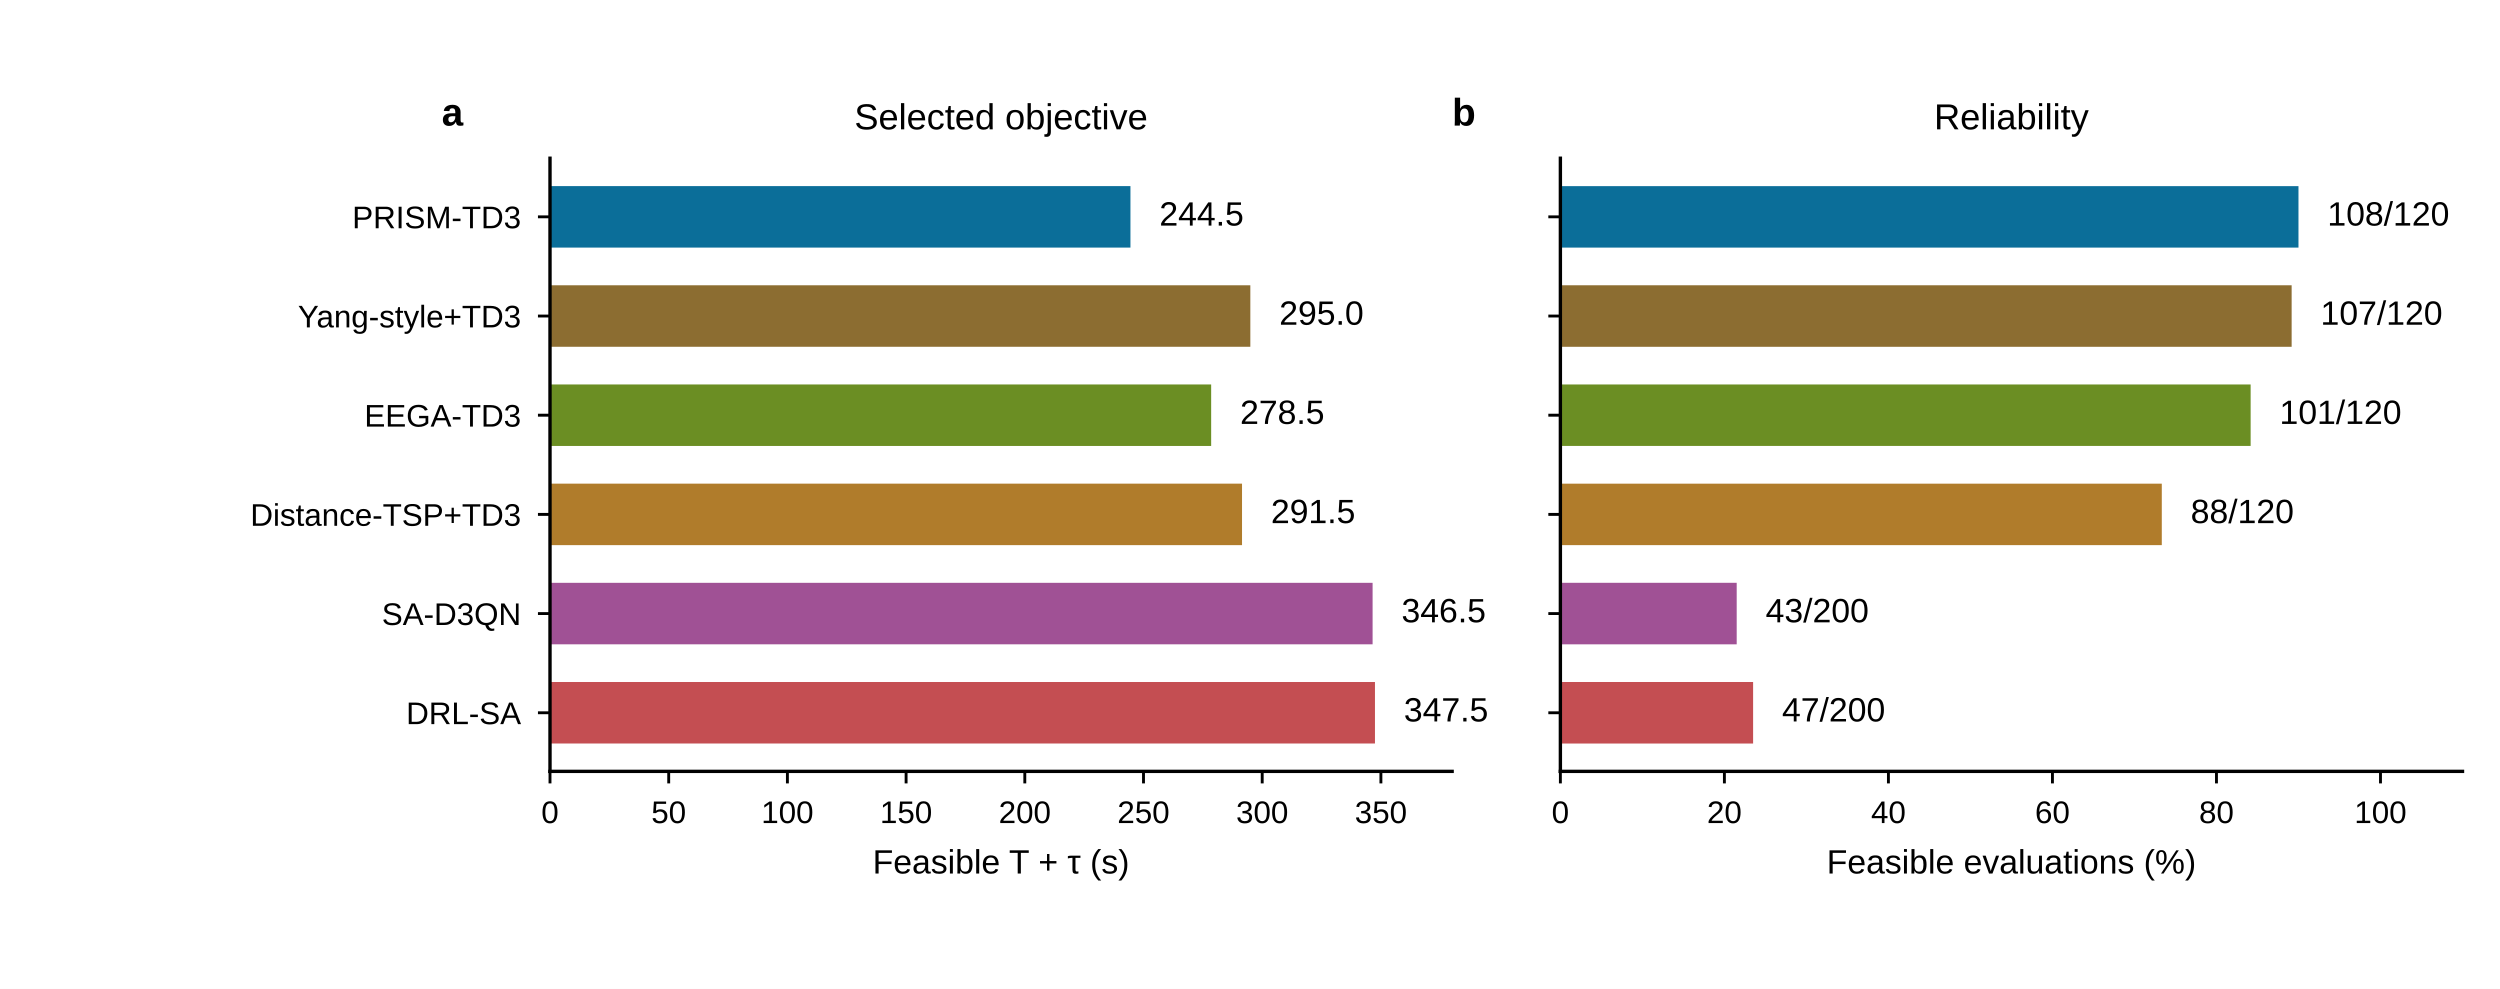
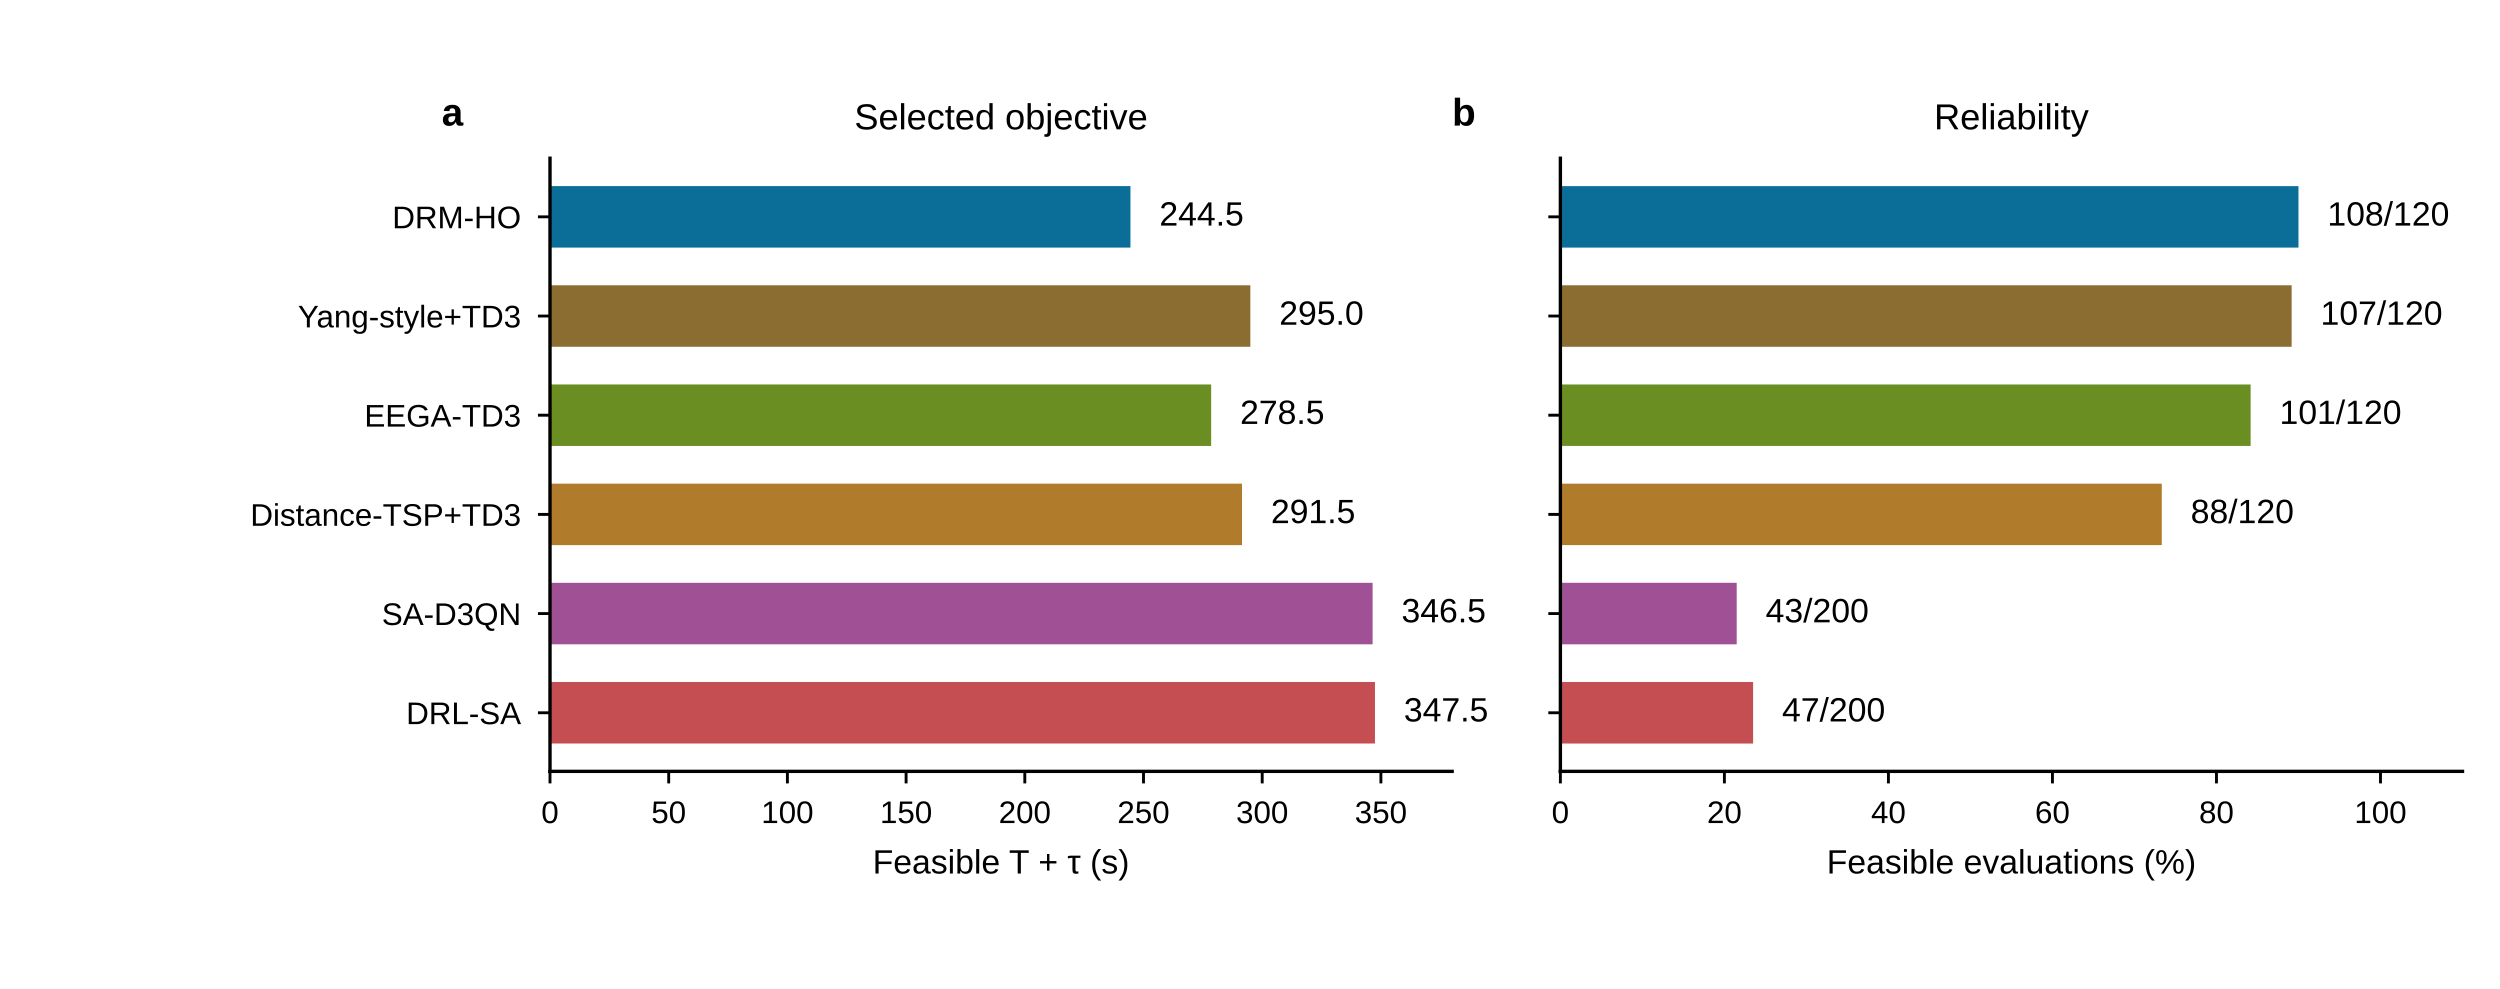
<svg xmlns="http://www.w3.org/2000/svg" xmlns:xlink="http://www.w3.org/1999/xlink" width="518.74pt" height="205.2pt" viewBox="0 0 518.74 205.2" version="1.1">
  <defs>
    <style type="text/css">*{stroke-linejoin: round; stroke-linecap: butt}</style>
  </defs>
  <g id="figure_1">
    <g id="patch_1">
      <path d="M 0 205.2 L 518.74 205.2 L 518.74 0 L 0 0 z " style="fill: #ffffff" />
    </g>
    <g id="axes_1">
      <g id="patch_2">
        <path d="M 114.123 160.056 L 301.31 160.056 L 301.31 32.832 L 114.123 32.832 z " style="fill: #ffffff" />
      </g>
      <g id="patch_3">
-         <path d="M 114.123 38.615 L 234.563 38.615 L 234.563 51.374 L 114.123 51.374 z " clip-path="url(#p1587b02908)" style="fill: #0b6e99" />
+         <path d="M 114.123 38.615 L 234.563 38.615 L 234.563 51.374 L 114.123 51.374 z " clip-path="url(#p490ef26ac4)" style="fill: #0b6e99" />
      </g>
      <g id="patch_4">
-         <path d="M 114.123 59.195 L 259.439 59.195 L 259.439 71.954 L 114.123 71.954 z " clip-path="url(#p1587b02908)" style="fill: #8c6d31" />
+         <path d="M 114.123 59.195 L 259.439 59.195 L 259.439 71.954 L 114.123 71.954 z " clip-path="url(#p490ef26ac4)" style="fill: #8c6d31" />
      </g>
      <g id="patch_5">
-         <path d="M 114.123 79.774 L 251.311 79.774 L 251.311 92.534 L 114.123 92.534 z " clip-path="url(#p1587b02908)" style="fill: #6b8e23" />
+         <path d="M 114.123 79.774 L 251.311 79.774 L 251.311 92.534 L 114.123 92.534 z " clip-path="url(#p490ef26ac4)" style="fill: #6b8e23" />
      </g>
      <g id="patch_6">
-         <path d="M 114.123 100.354 L 257.715 100.354 L 257.715 113.114 L 114.123 113.114 z " clip-path="url(#p1587b02908)" style="fill: #b07c2b" />
+         <path d="M 114.123 100.354 L 257.715 100.354 L 257.715 113.114 L 114.123 113.114 z " clip-path="url(#p490ef26ac4)" style="fill: #b07c2b" />
      </g>
      <g id="patch_7">
-         <path d="M 114.123 120.934 L 284.808 120.934 L 284.808 133.693 L 114.123 133.693 z " clip-path="url(#p1587b02908)" style="fill: #a05195" />
+         <path d="M 114.123 120.934 L 284.808 120.934 L 284.808 133.693 L 114.123 133.693 z " clip-path="url(#p490ef26ac4)" style="fill: #a05195" />
      </g>
      <g id="patch_8">
-         <path d="M 114.123 141.514 L 285.3 141.514 L 285.3 154.273 L 114.123 154.273 z " clip-path="url(#p1587b02908)" style="fill: #c44e52" />
+         <path d="M 114.123 141.514 L 285.3 141.514 L 285.3 154.273 L 114.123 154.273 z " clip-path="url(#p490ef26ac4)" style="fill: #c44e52" />
      </g>
      <g id="matplotlib.axis_1">
        <g id="xtick_1">
          <g id="line2d_1">
            <defs>
-               <path id="mad5dc5d857" d="M 0 0 L 0 2.5 " style="stroke: #000000; stroke-width: 0.6" />
+               <path id="mfe9b0abbd7" d="M 0 0 L 0 2.5 " style="stroke: #000000; stroke-width: 0.6" />
            </defs>
            <g>
-               <use xlink:href="#mad5dc5d857" x="114.123" y="160.056" style="stroke: #000000; stroke-width: 0.6" />
+               <use xlink:href="#mfe9b0abbd7" x="114.123" y="160.056" style="stroke: #000000; stroke-width: 0.6" />
            </g>
          </g>
          <g id="text_1">
            <text style="font-size: 6.5px; font-family: 'Arial', 'Helvetica', 'Liberation Sans', 'DejaVu Sans', sans-serif; text-anchor: middle" x="114.123" y="170.788" transform="rotate(-0 114.1228 170.7882)">0</text>
          </g>
        </g>
        <g id="xtick_2">
          <g id="line2d_2">
            <g>
-               <use xlink:href="#mad5dc5d857" x="138.753" y="160.056" style="stroke: #000000; stroke-width: 0.6" />
+               <use xlink:href="#mfe9b0abbd7" x="138.753" y="160.056" style="stroke: #000000; stroke-width: 0.6" />
            </g>
          </g>
          <g id="text_2">
            <text style="font-size: 6.5px; font-family: 'Arial', 'Helvetica', 'Liberation Sans', 'DejaVu Sans', sans-serif; text-anchor: middle" x="138.753" y="170.788" transform="rotate(-0 138.7527 170.7882)">50</text>
          </g>
        </g>
        <g id="xtick_3">
          <g id="line2d_3">
            <g>
-               <use xlink:href="#mad5dc5d857" x="163.383" y="160.056" style="stroke: #000000; stroke-width: 0.6" />
+               <use xlink:href="#mfe9b0abbd7" x="163.383" y="160.056" style="stroke: #000000; stroke-width: 0.6" />
            </g>
          </g>
          <g id="text_3">
            <text style="font-size: 6.5px; font-family: 'Arial', 'Helvetica', 'Liberation Sans', 'DejaVu Sans', sans-serif; text-anchor: middle" x="163.383" y="170.788" transform="rotate(-0 163.3825 170.7882)">100</text>
          </g>
        </g>
        <g id="xtick_4">
          <g id="line2d_4">
            <g>
-               <use xlink:href="#mad5dc5d857" x="188.012" y="160.056" style="stroke: #000000; stroke-width: 0.6" />
+               <use xlink:href="#mfe9b0abbd7" x="188.012" y="160.056" style="stroke: #000000; stroke-width: 0.6" />
            </g>
          </g>
          <g id="text_4">
            <text style="font-size: 6.5px; font-family: 'Arial', 'Helvetica', 'Liberation Sans', 'DejaVu Sans', sans-serif; text-anchor: middle" x="188.012" y="170.788" transform="rotate(-0 188.0124 170.7882)">150</text>
          </g>
        </g>
        <g id="xtick_5">
          <g id="line2d_5">
            <g>
-               <use xlink:href="#mad5dc5d857" x="212.642" y="160.056" style="stroke: #000000; stroke-width: 0.6" />
+               <use xlink:href="#mfe9b0abbd7" x="212.642" y="160.056" style="stroke: #000000; stroke-width: 0.6" />
            </g>
          </g>
          <g id="text_5">
            <text style="font-size: 6.5px; font-family: 'Arial', 'Helvetica', 'Liberation Sans', 'DejaVu Sans', sans-serif; text-anchor: middle" x="212.642" y="170.788" transform="rotate(-0 212.6423 170.7882)">200</text>
          </g>
        </g>
        <g id="xtick_6">
          <g id="line2d_6">
            <g>
-               <use xlink:href="#mad5dc5d857" x="237.272" y="160.056" style="stroke: #000000; stroke-width: 0.6" />
+               <use xlink:href="#mfe9b0abbd7" x="237.272" y="160.056" style="stroke: #000000; stroke-width: 0.6" />
            </g>
          </g>
          <g id="text_6">
            <text style="font-size: 6.5px; font-family: 'Arial', 'Helvetica', 'Liberation Sans', 'DejaVu Sans', sans-serif; text-anchor: middle" x="237.272" y="170.788" transform="rotate(-0 237.2721 170.7882)">250</text>
          </g>
        </g>
        <g id="xtick_7">
          <g id="line2d_7">
            <g>
-               <use xlink:href="#mad5dc5d857" x="261.902" y="160.056" style="stroke: #000000; stroke-width: 0.6" />
+               <use xlink:href="#mfe9b0abbd7" x="261.902" y="160.056" style="stroke: #000000; stroke-width: 0.6" />
            </g>
          </g>
          <g id="text_7">
            <text style="font-size: 6.5px; font-family: 'Arial', 'Helvetica', 'Liberation Sans', 'DejaVu Sans', sans-serif; text-anchor: middle" x="261.902" y="170.788" transform="rotate(-0 261.902 170.7882)">300</text>
          </g>
        </g>
        <g id="xtick_8">
          <g id="line2d_8">
            <g>
-               <use xlink:href="#mad5dc5d857" x="286.532" y="160.056" style="stroke: #000000; stroke-width: 0.6" />
+               <use xlink:href="#mfe9b0abbd7" x="286.532" y="160.056" style="stroke: #000000; stroke-width: 0.6" />
            </g>
          </g>
          <g id="text_8">
            <text style="font-size: 6.5px; font-family: 'Arial', 'Helvetica', 'Liberation Sans', 'DejaVu Sans', sans-serif; text-anchor: middle" x="286.532" y="170.788" transform="rotate(-0 286.5318 170.7882)">350</text>
          </g>
        </g>
        <g id="text_9">
          <text style="font-size: 7px; font-family: 'Arial', 'Helvetica', 'Liberation Sans', 'DejaVu Sans', sans-serif; text-anchor: middle" x="207.716" y="181.252" transform="rotate(-0 207.7163 181.2523)">Feasible T + τ (s)</text>
        </g>
      </g>
      <g id="matplotlib.axis_2">
        <g id="ytick_1">
          <g id="line2d_9">
            <defs>
-               <path id="md9cb360547" d="M 0 0 L -2.5 0 " style="stroke: #000000; stroke-width: 0.6" />
+               <path id="m34a03dd5f1" d="M 0 0 L -2.5 0 " style="stroke: #000000; stroke-width: 0.6" />
            </defs>
            <g>
-               <use xlink:href="#md9cb360547" x="114.123" y="44.995" style="stroke: #000000; stroke-width: 0.6" />
+               <use xlink:href="#m34a03dd5f1" x="114.123" y="44.995" style="stroke: #000000; stroke-width: 0.6" />
            </g>
          </g>
          <g id="text_10">
-             <text style="font-size: 6.5px; font-family: 'Arial', 'Helvetica', 'Liberation Sans', 'DejaVu Sans', sans-serif; text-anchor: end" x="108.123" y="47.361" transform="rotate(-0 108.1228 47.36072)">PRISM-TD3</text>
+             <text style="font-size: 6.5px; font-family: 'Arial', 'Helvetica', 'Liberation Sans', 'DejaVu Sans', sans-serif; text-anchor: end" x="108.123" y="47.363" transform="rotate(-0 108.1228 47.36256)">DRM-HO</text>
          </g>
        </g>
        <g id="ytick_2">
          <g id="line2d_10">
            <g>
-               <use xlink:href="#md9cb360547" x="114.123" y="65.574" style="stroke: #000000; stroke-width: 0.6" />
+               <use xlink:href="#m34a03dd5f1" x="114.123" y="65.574" style="stroke: #000000; stroke-width: 0.6" />
            </g>
          </g>
          <g id="text_11">
            <text style="font-size: 6.5px; font-family: 'Arial', 'Helvetica', 'Liberation Sans', 'DejaVu Sans', sans-serif; text-anchor: end" x="108.123" y="67.94" transform="rotate(-0 108.1228 67.94047)">Yang-style+TD3</text>
          </g>
        </g>
        <g id="ytick_3">
          <g id="line2d_11">
            <g>
-               <use xlink:href="#md9cb360547" x="114.123" y="86.154" style="stroke: #000000; stroke-width: 0.6" />
+               <use xlink:href="#m34a03dd5f1" x="114.123" y="86.154" style="stroke: #000000; stroke-width: 0.6" />
            </g>
          </g>
          <g id="text_12">
            <text style="font-size: 6.5px; font-family: 'Arial', 'Helvetica', 'Liberation Sans', 'DejaVu Sans', sans-serif; text-anchor: end" x="108.123" y="88.52" transform="rotate(-0 108.1228 88.52021)">EEGA-TD3</text>
          </g>
        </g>
        <g id="ytick_4">
          <g id="line2d_12">
            <g>
-               <use xlink:href="#md9cb360547" x="114.123" y="106.734" style="stroke: #000000; stroke-width: 0.6" />
+               <use xlink:href="#m34a03dd5f1" x="114.123" y="106.734" style="stroke: #000000; stroke-width: 0.6" />
            </g>
          </g>
          <g id="text_13">
            <text style="font-size: 6.5px; font-family: 'Arial', 'Helvetica', 'Liberation Sans', 'DejaVu Sans', sans-serif; text-anchor: end" x="108.123" y="109.1" transform="rotate(-0 108.1228 109.1)">Distance-TSP+TD3</text>
          </g>
        </g>
        <g id="ytick_5">
          <g id="line2d_13">
            <g>
-               <use xlink:href="#md9cb360547" x="114.123" y="127.314" style="stroke: #000000; stroke-width: 0.6" />
+               <use xlink:href="#m34a03dd5f1" x="114.123" y="127.314" style="stroke: #000000; stroke-width: 0.6" />
            </g>
          </g>
          <g id="text_14">
            <text style="font-size: 6.5px; font-family: 'Arial', 'Helvetica', 'Liberation Sans', 'DejaVu Sans', sans-serif; text-anchor: end" x="108.123" y="129.682" transform="rotate(-0 108.1228 129.6816)">SA-D3QN</text>
          </g>
        </g>
        <g id="ytick_6">
          <g id="line2d_14">
            <g>
-               <use xlink:href="#md9cb360547" x="114.123" y="147.893" style="stroke: #000000; stroke-width: 0.6" />
+               <use xlink:href="#m34a03dd5f1" x="114.123" y="147.893" style="stroke: #000000; stroke-width: 0.6" />
            </g>
          </g>
          <g id="text_15">
            <text style="font-size: 6.5px; font-family: 'Arial', 'Helvetica', 'Liberation Sans', 'DejaVu Sans', sans-serif; text-anchor: end" x="108.123" y="150.259" transform="rotate(-0 108.1228 150.2595)">DRL-SA</text>
          </g>
        </g>
      </g>
      <g id="patch_9">
        <path d="M 114.123 160.056 L 114.123 32.832 " style="fill: none; stroke: #000000; stroke-width: 0.7; stroke-linejoin: miter; stroke-linecap: square" />
      </g>
      <g id="patch_10">
        <path d="M 114.123 160.056 L 301.31 160.056 " style="fill: none; stroke: #000000; stroke-width: 0.7; stroke-linejoin: miter; stroke-linecap: square" />
      </g>
      <g id="text_16">
        <text style="font-size: 7px; font-family: 'Arial', 'Helvetica', 'Liberation Sans', 'DejaVu Sans', sans-serif; text-anchor: start" x="240.563" y="46.806" transform="rotate(-0 240.5628 46.80615)">244.5</text>
      </g>
      <g id="text_17">
        <text style="font-size: 7px; font-family: 'Arial', 'Helvetica', 'Liberation Sans', 'DejaVu Sans', sans-serif; text-anchor: start" x="265.439" y="67.386" transform="rotate(-0 265.439 67.3859)">295.0</text>
      </g>
      <g id="text_18">
        <text style="font-size: 7px; font-family: 'Arial', 'Helvetica', 'Liberation Sans', 'DejaVu Sans', sans-serif; text-anchor: start" x="257.311" y="87.966" transform="rotate(-0 257.3111 87.96565)">278.5</text>
      </g>
      <g id="text_19">
        <text style="font-size: 7px; font-family: 'Arial', 'Helvetica', 'Liberation Sans', 'DejaVu Sans', sans-serif; text-anchor: start" x="263.715" y="108.545" transform="rotate(-0 263.7149 108.5454)">291.5</text>
      </g>
      <g id="text_20">
        <text style="font-size: 7px; font-family: 'Arial', 'Helvetica', 'Liberation Sans', 'DejaVu Sans', sans-serif; text-anchor: start" x="290.808" y="129.125" transform="rotate(-0 290.8077 129.1251)">346.5</text>
      </g>
      <g id="text_21">
        <text style="font-size: 7px; font-family: 'Arial', 'Helvetica', 'Liberation Sans', 'DejaVu Sans', sans-serif; text-anchor: start" x="291.3" y="149.705" transform="rotate(-0 291.3003 149.7049)">347.5</text>
      </g>
      <g id="text_22">
        <text style="font-weight: 700; font-size: 8px; font-family: 'Arial', 'Helvetica', 'Liberation Sans', 'DejaVu Sans', sans-serif; text-anchor: start" x="91.66" y="26.059" transform="rotate(-0 91.66041 26.05945)">a</text>
      </g>
      <g id="text_23">
        <text style="font-size: 7.5px; font-family: 'Arial', 'Helvetica', 'Liberation Sans', 'DejaVu Sans', sans-serif; text-anchor: middle" x="207.716" y="26.832" transform="rotate(-0 207.7163 26.832)">Selected objective</text>
      </g>
    </g>
    <g id="axes_2">
      <g id="patch_11">
        <path d="M 323.772 160.056 L 510.959 160.056 L 510.959 32.832 L 323.772 32.832 z " style="fill: #ffffff" />
      </g>
      <g id="patch_12">
-         <path d="M 323.772 38.615 L 476.925 38.615 L 476.925 51.374 L 323.772 51.374 z " clip-path="url(#p1dff6d9663)" style="fill: #0b6e99" />
+         <path d="M 323.772 38.615 L 476.925 38.615 L 476.925 51.374 L 323.772 51.374 z " clip-path="url(#p1bb47909cd)" style="fill: #0b6e99" />
      </g>
      <g id="patch_13">
-         <path d="M 323.772 59.195 L 475.507 59.195 L 475.507 71.954 L 323.772 71.954 z " clip-path="url(#p1dff6d9663)" style="fill: #8c6d31" />
+         <path d="M 323.772 59.195 L 475.507 59.195 L 475.507 71.954 L 323.772 71.954 z " clip-path="url(#p1bb47909cd)" style="fill: #8c6d31" />
      </g>
      <g id="patch_14">
-         <path d="M 323.772 79.774 L 466.998 79.774 L 466.998 92.534 L 323.772 92.534 z " clip-path="url(#p1dff6d9663)" style="fill: #6b8e23" />
+         <path d="M 323.772 79.774 L 466.998 79.774 L 466.998 92.534 L 323.772 92.534 z " clip-path="url(#p1bb47909cd)" style="fill: #6b8e23" />
      </g>
      <g id="patch_15">
-         <path d="M 323.772 100.354 L 448.563 100.354 L 448.563 113.114 L 323.772 113.114 z " clip-path="url(#p1dff6d9663)" style="fill: #b07c2b" />
+         <path d="M 323.772 100.354 L 448.563 100.354 L 448.563 113.114 L 323.772 113.114 z " clip-path="url(#p1bb47909cd)" style="fill: #b07c2b" />
      </g>
      <g id="patch_16">
-         <path d="M 323.772 120.934 L 360.359 120.934 L 360.359 133.693 L 323.772 133.693 z " clip-path="url(#p1dff6d9663)" style="fill: #a05195" />
+         <path d="M 323.772 120.934 L 360.359 120.934 L 360.359 133.693 L 323.772 133.693 z " clip-path="url(#p1bb47909cd)" style="fill: #a05195" />
      </g>
      <g id="patch_17">
-         <path d="M 323.772 141.514 L 363.762 141.514 L 363.762 154.273 L 323.772 154.273 z " clip-path="url(#p1dff6d9663)" style="fill: #c44e52" />
+         <path d="M 323.772 141.514 L 363.762 141.514 L 363.762 154.273 L 323.772 154.273 z " clip-path="url(#p1bb47909cd)" style="fill: #c44e52" />
      </g>
      <g id="matplotlib.axis_3">
        <g id="xtick_9">
          <g id="line2d_15">
            <g>
-               <use xlink:href="#mad5dc5d857" x="323.772" y="160.056" style="stroke: #000000; stroke-width: 0.6" />
+               <use xlink:href="#mfe9b0abbd7" x="323.772" y="160.056" style="stroke: #000000; stroke-width: 0.6" />
            </g>
          </g>
          <g id="text_24">
            <text style="font-size: 6.5px; font-family: 'Arial', 'Helvetica', 'Liberation Sans', 'DejaVu Sans', sans-serif; text-anchor: middle" x="323.772" y="170.788" transform="rotate(-0 323.7722 170.7882)">0</text>
          </g>
        </g>
        <g id="xtick_10">
          <g id="line2d_16">
            <g>
-               <use xlink:href="#mad5dc5d857" x="357.806" y="160.056" style="stroke: #000000; stroke-width: 0.6" />
+               <use xlink:href="#mfe9b0abbd7" x="357.806" y="160.056" style="stroke: #000000; stroke-width: 0.6" />
            </g>
          </g>
          <g id="text_25">
            <text style="font-size: 6.5px; font-family: 'Arial', 'Helvetica', 'Liberation Sans', 'DejaVu Sans', sans-serif; text-anchor: middle" x="357.806" y="170.788" transform="rotate(-0 357.8061 170.7882)">20</text>
          </g>
        </g>
        <g id="xtick_11">
          <g id="line2d_17">
            <g>
-               <use xlink:href="#mad5dc5d857" x="391.84" y="160.056" style="stroke: #000000; stroke-width: 0.6" />
+               <use xlink:href="#mfe9b0abbd7" x="391.84" y="160.056" style="stroke: #000000; stroke-width: 0.6" />
            </g>
          </g>
          <g id="text_26">
            <text style="font-size: 6.5px; font-family: 'Arial', 'Helvetica', 'Liberation Sans', 'DejaVu Sans', sans-serif; text-anchor: middle" x="391.84" y="170.788" transform="rotate(-0 391.8401 170.7882)">40</text>
          </g>
        </g>
        <g id="xtick_12">
          <g id="line2d_18">
            <g>
-               <use xlink:href="#mad5dc5d857" x="425.874" y="160.056" style="stroke: #000000; stroke-width: 0.6" />
+               <use xlink:href="#mfe9b0abbd7" x="425.874" y="160.056" style="stroke: #000000; stroke-width: 0.6" />
            </g>
          </g>
          <g id="text_27">
            <text style="font-size: 6.5px; font-family: 'Arial', 'Helvetica', 'Liberation Sans', 'DejaVu Sans', sans-serif; text-anchor: middle" x="425.874" y="170.788" transform="rotate(-0 425.8741 170.7882)">60</text>
          </g>
        </g>
        <g id="xtick_13">
          <g id="line2d_19">
            <g>
-               <use xlink:href="#mad5dc5d857" x="459.908" y="160.056" style="stroke: #000000; stroke-width: 0.6" />
+               <use xlink:href="#mfe9b0abbd7" x="459.908" y="160.056" style="stroke: #000000; stroke-width: 0.6" />
            </g>
          </g>
          <g id="text_28">
            <text style="font-size: 6.5px; font-family: 'Arial', 'Helvetica', 'Liberation Sans', 'DejaVu Sans', sans-serif; text-anchor: middle" x="459.908" y="170.788" transform="rotate(-0 459.9081 170.7882)">80</text>
          </g>
        </g>
        <g id="xtick_14">
          <g id="line2d_20">
            <g>
-               <use xlink:href="#mad5dc5d857" x="493.942" y="160.056" style="stroke: #000000; stroke-width: 0.6" />
+               <use xlink:href="#mfe9b0abbd7" x="493.942" y="160.056" style="stroke: #000000; stroke-width: 0.6" />
            </g>
          </g>
          <g id="text_29">
            <text style="font-size: 6.5px; font-family: 'Arial', 'Helvetica', 'Liberation Sans', 'DejaVu Sans', sans-serif; text-anchor: middle" x="493.942" y="170.788" transform="rotate(-0 493.9421 170.7882)">100</text>
          </g>
        </g>
        <g id="text_30">
          <text style="font-size: 7px; font-family: 'Arial', 'Helvetica', 'Liberation Sans', 'DejaVu Sans', sans-serif; text-anchor: middle" x="417.366" y="181.252" transform="rotate(-0 417.3656 181.2523)">Feasible evaluations (%)</text>
        </g>
      </g>
      <g id="matplotlib.axis_4">
        <g id="ytick_7">
          <g id="line2d_21">
            <g>
-               <use xlink:href="#md9cb360547" x="323.772" y="44.995" style="stroke: #000000; stroke-width: 0.6" />
+               <use xlink:href="#m34a03dd5f1" x="323.772" y="44.995" style="stroke: #000000; stroke-width: 0.6" />
            </g>
          </g>
        </g>
        <g id="ytick_8">
          <g id="line2d_22">
            <g>
-               <use xlink:href="#md9cb360547" x="323.772" y="65.574" style="stroke: #000000; stroke-width: 0.6" />
+               <use xlink:href="#m34a03dd5f1" x="323.772" y="65.574" style="stroke: #000000; stroke-width: 0.6" />
            </g>
          </g>
        </g>
        <g id="ytick_9">
          <g id="line2d_23">
            <g>
-               <use xlink:href="#md9cb360547" x="323.772" y="86.154" style="stroke: #000000; stroke-width: 0.6" />
+               <use xlink:href="#m34a03dd5f1" x="323.772" y="86.154" style="stroke: #000000; stroke-width: 0.6" />
            </g>
          </g>
        </g>
        <g id="ytick_10">
          <g id="line2d_24">
            <g>
-               <use xlink:href="#md9cb360547" x="323.772" y="106.734" style="stroke: #000000; stroke-width: 0.6" />
+               <use xlink:href="#m34a03dd5f1" x="323.772" y="106.734" style="stroke: #000000; stroke-width: 0.6" />
            </g>
          </g>
        </g>
        <g id="ytick_11">
          <g id="line2d_25">
            <g>
-               <use xlink:href="#md9cb360547" x="323.772" y="127.314" style="stroke: #000000; stroke-width: 0.6" />
+               <use xlink:href="#m34a03dd5f1" x="323.772" y="127.314" style="stroke: #000000; stroke-width: 0.6" />
            </g>
          </g>
        </g>
        <g id="ytick_12">
          <g id="line2d_26">
            <g>
-               <use xlink:href="#md9cb360547" x="323.772" y="147.893" style="stroke: #000000; stroke-width: 0.6" />
+               <use xlink:href="#m34a03dd5f1" x="323.772" y="147.893" style="stroke: #000000; stroke-width: 0.6" />
            </g>
          </g>
        </g>
      </g>
      <g id="patch_18">
        <path d="M 323.772 160.056 L 323.772 32.832 " style="fill: none; stroke: #000000; stroke-width: 0.7; stroke-linejoin: miter; stroke-linecap: square" />
      </g>
      <g id="patch_19">
        <path d="M 323.772 160.056 L 510.959 160.056 " style="fill: none; stroke: #000000; stroke-width: 0.7; stroke-linejoin: miter; stroke-linecap: square" />
      </g>
      <g id="text_31">
        <text style="font-size: 7px; font-family: 'Arial', 'Helvetica', 'Liberation Sans', 'DejaVu Sans', sans-serif; text-anchor: start" x="482.925" y="46.806" transform="rotate(-0 482.9251 46.80615)">108/120</text>
      </g>
      <g id="text_32">
        <text style="font-size: 7px; font-family: 'Arial', 'Helvetica', 'Liberation Sans', 'DejaVu Sans', sans-serif; text-anchor: start" x="481.507" y="67.386" transform="rotate(-0 481.507 67.3859)">107/120</text>
      </g>
      <g id="text_33">
        <text style="font-size: 7px; font-family: 'Arial', 'Helvetica', 'Liberation Sans', 'DejaVu Sans', sans-serif; text-anchor: start" x="472.998" y="87.966" transform="rotate(-0 472.9985 87.96565)">101/120</text>
      </g>
      <g id="text_34">
        <text style="font-size: 7px; font-family: 'Arial', 'Helvetica', 'Liberation Sans', 'DejaVu Sans', sans-serif; text-anchor: start" x="454.563" y="108.545" transform="rotate(-0 454.5634 108.5454)">88/120</text>
      </g>
      <g id="text_35">
        <text style="font-size: 7px; font-family: 'Arial', 'Helvetica', 'Liberation Sans', 'DejaVu Sans', sans-serif; text-anchor: start" x="366.359" y="129.125" transform="rotate(-0 366.3587 129.1251)">43/200</text>
      </g>
      <g id="text_36">
        <text style="font-size: 7px; font-family: 'Arial', 'Helvetica', 'Liberation Sans', 'DejaVu Sans', sans-serif; text-anchor: start" x="369.762" y="149.705" transform="rotate(-0 369.7621 149.7049)">47/200</text>
      </g>
      <g id="text_37">
        <text style="font-weight: 700; font-size: 8px; font-family: 'Arial', 'Helvetica', 'Liberation Sans', 'DejaVu Sans', sans-serif; text-anchor: start" x="301.31" y="26.059" transform="rotate(-0 301.3097 26.05945)">b</text>
      </g>
      <g id="text_38">
        <text style="font-size: 7.5px; font-family: 'Arial', 'Helvetica', 'Liberation Sans', 'DejaVu Sans', sans-serif; text-anchor: middle" x="417.366" y="26.832" transform="rotate(-0 417.3656 26.832)">Reliability</text>
      </g>
    </g>
  </g>
  <defs>
-     <clipPath id="p1587b02908">
+     <clipPath id="p490ef26ac4">
      <rect x="114.123" y="32.832" width="187.187" height="127.224" />
    </clipPath>
-     <clipPath id="p1dff6d9663">
+     <clipPath id="p1bb47909cd">
      <rect x="323.772" y="32.832" width="187.187" height="127.224" />
    </clipPath>
  </defs>
</svg>
